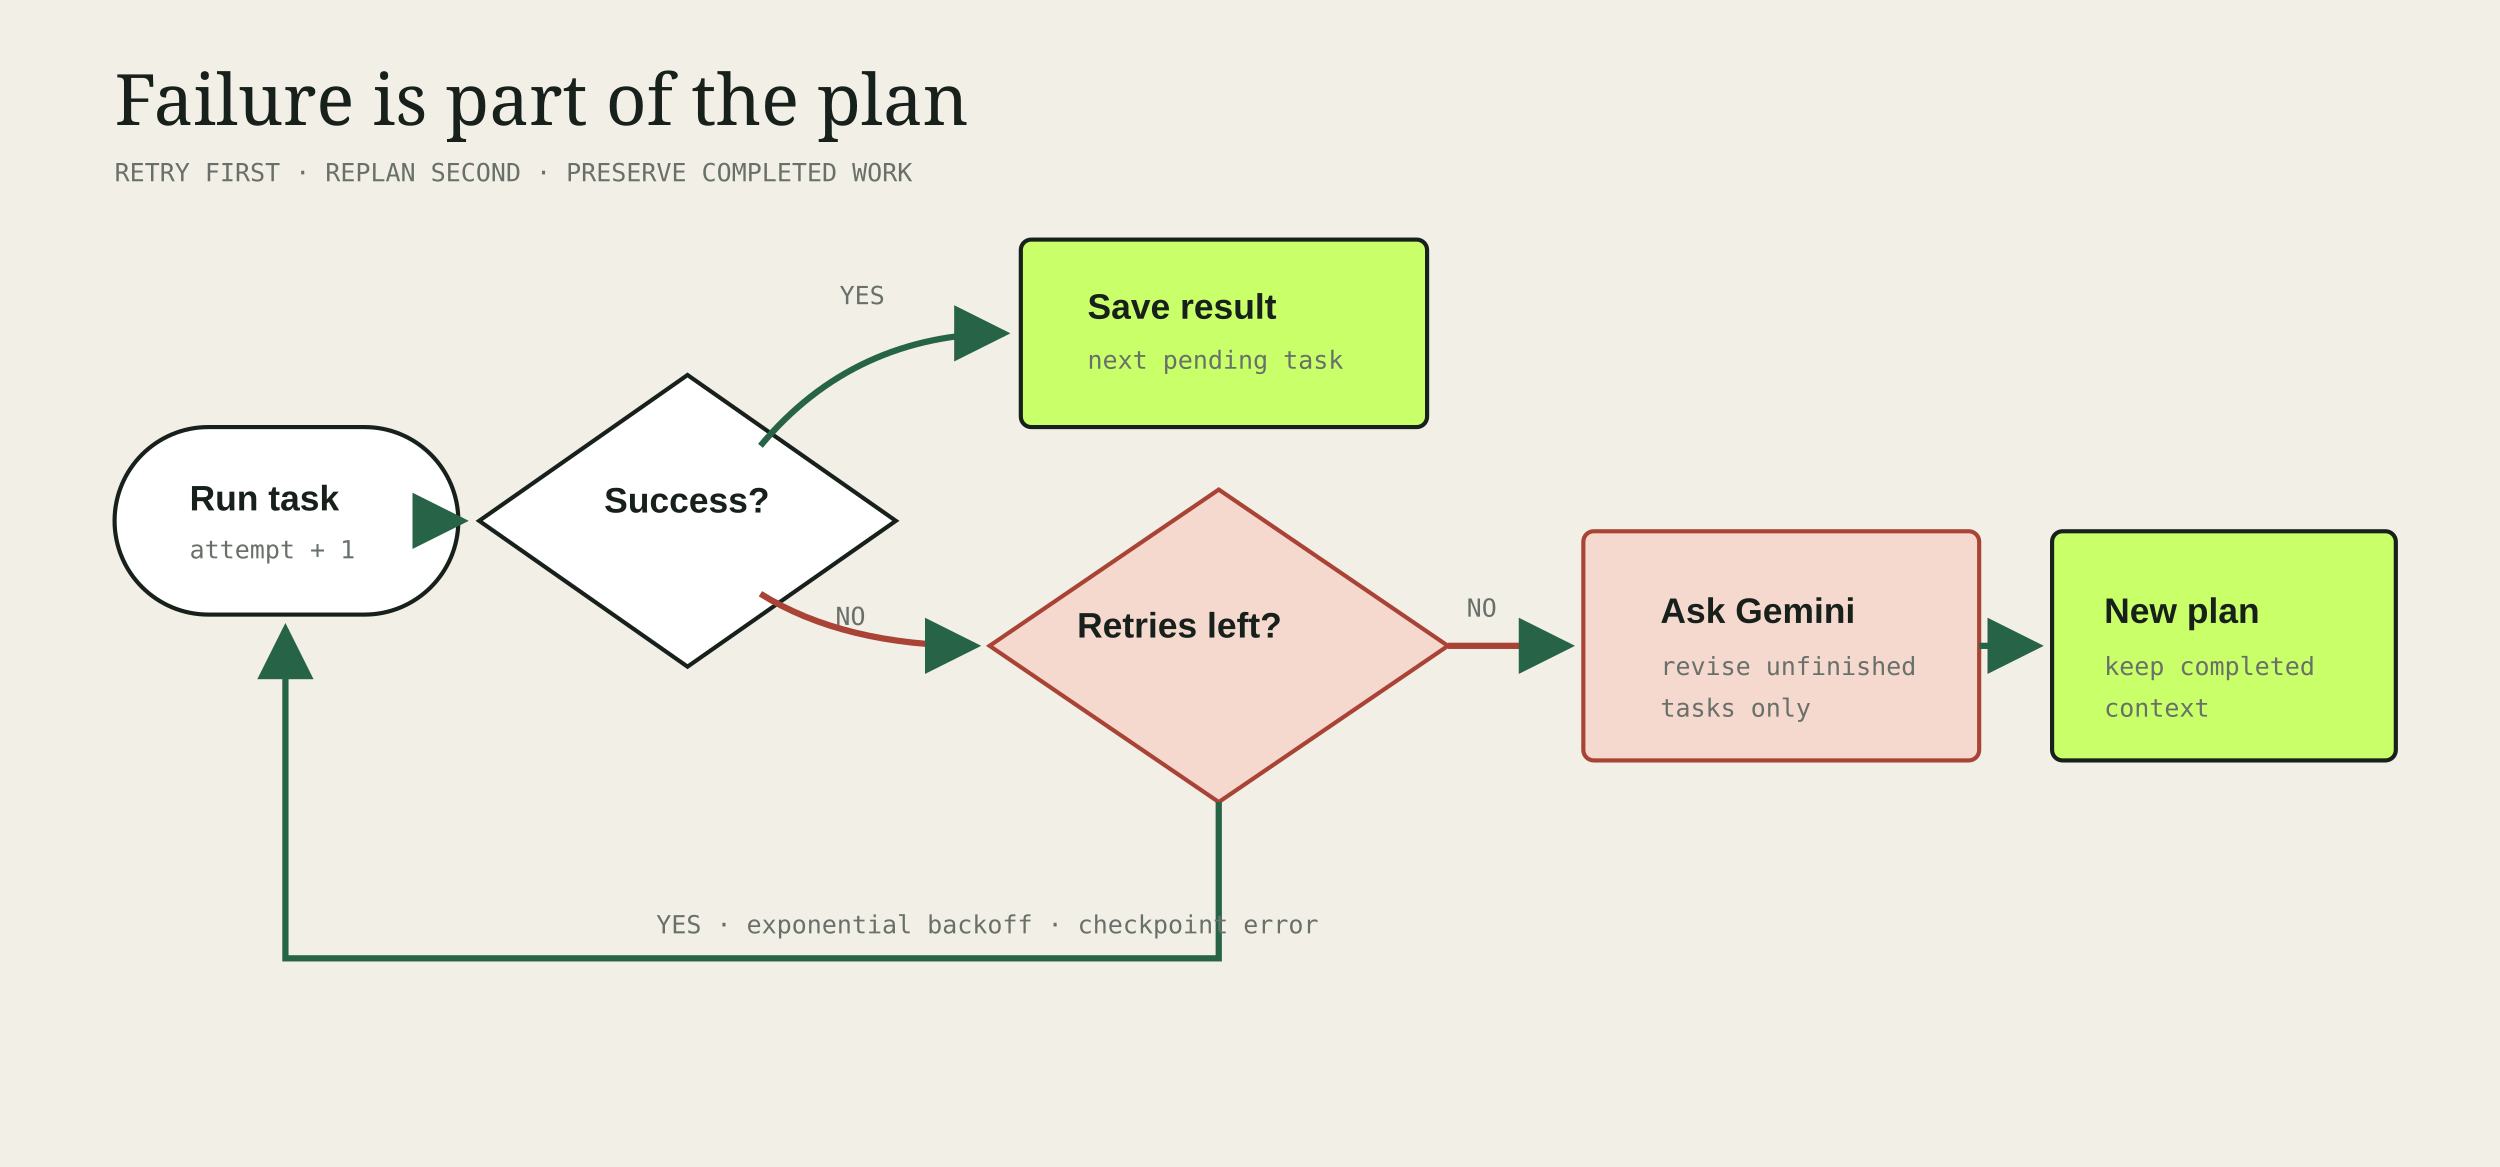
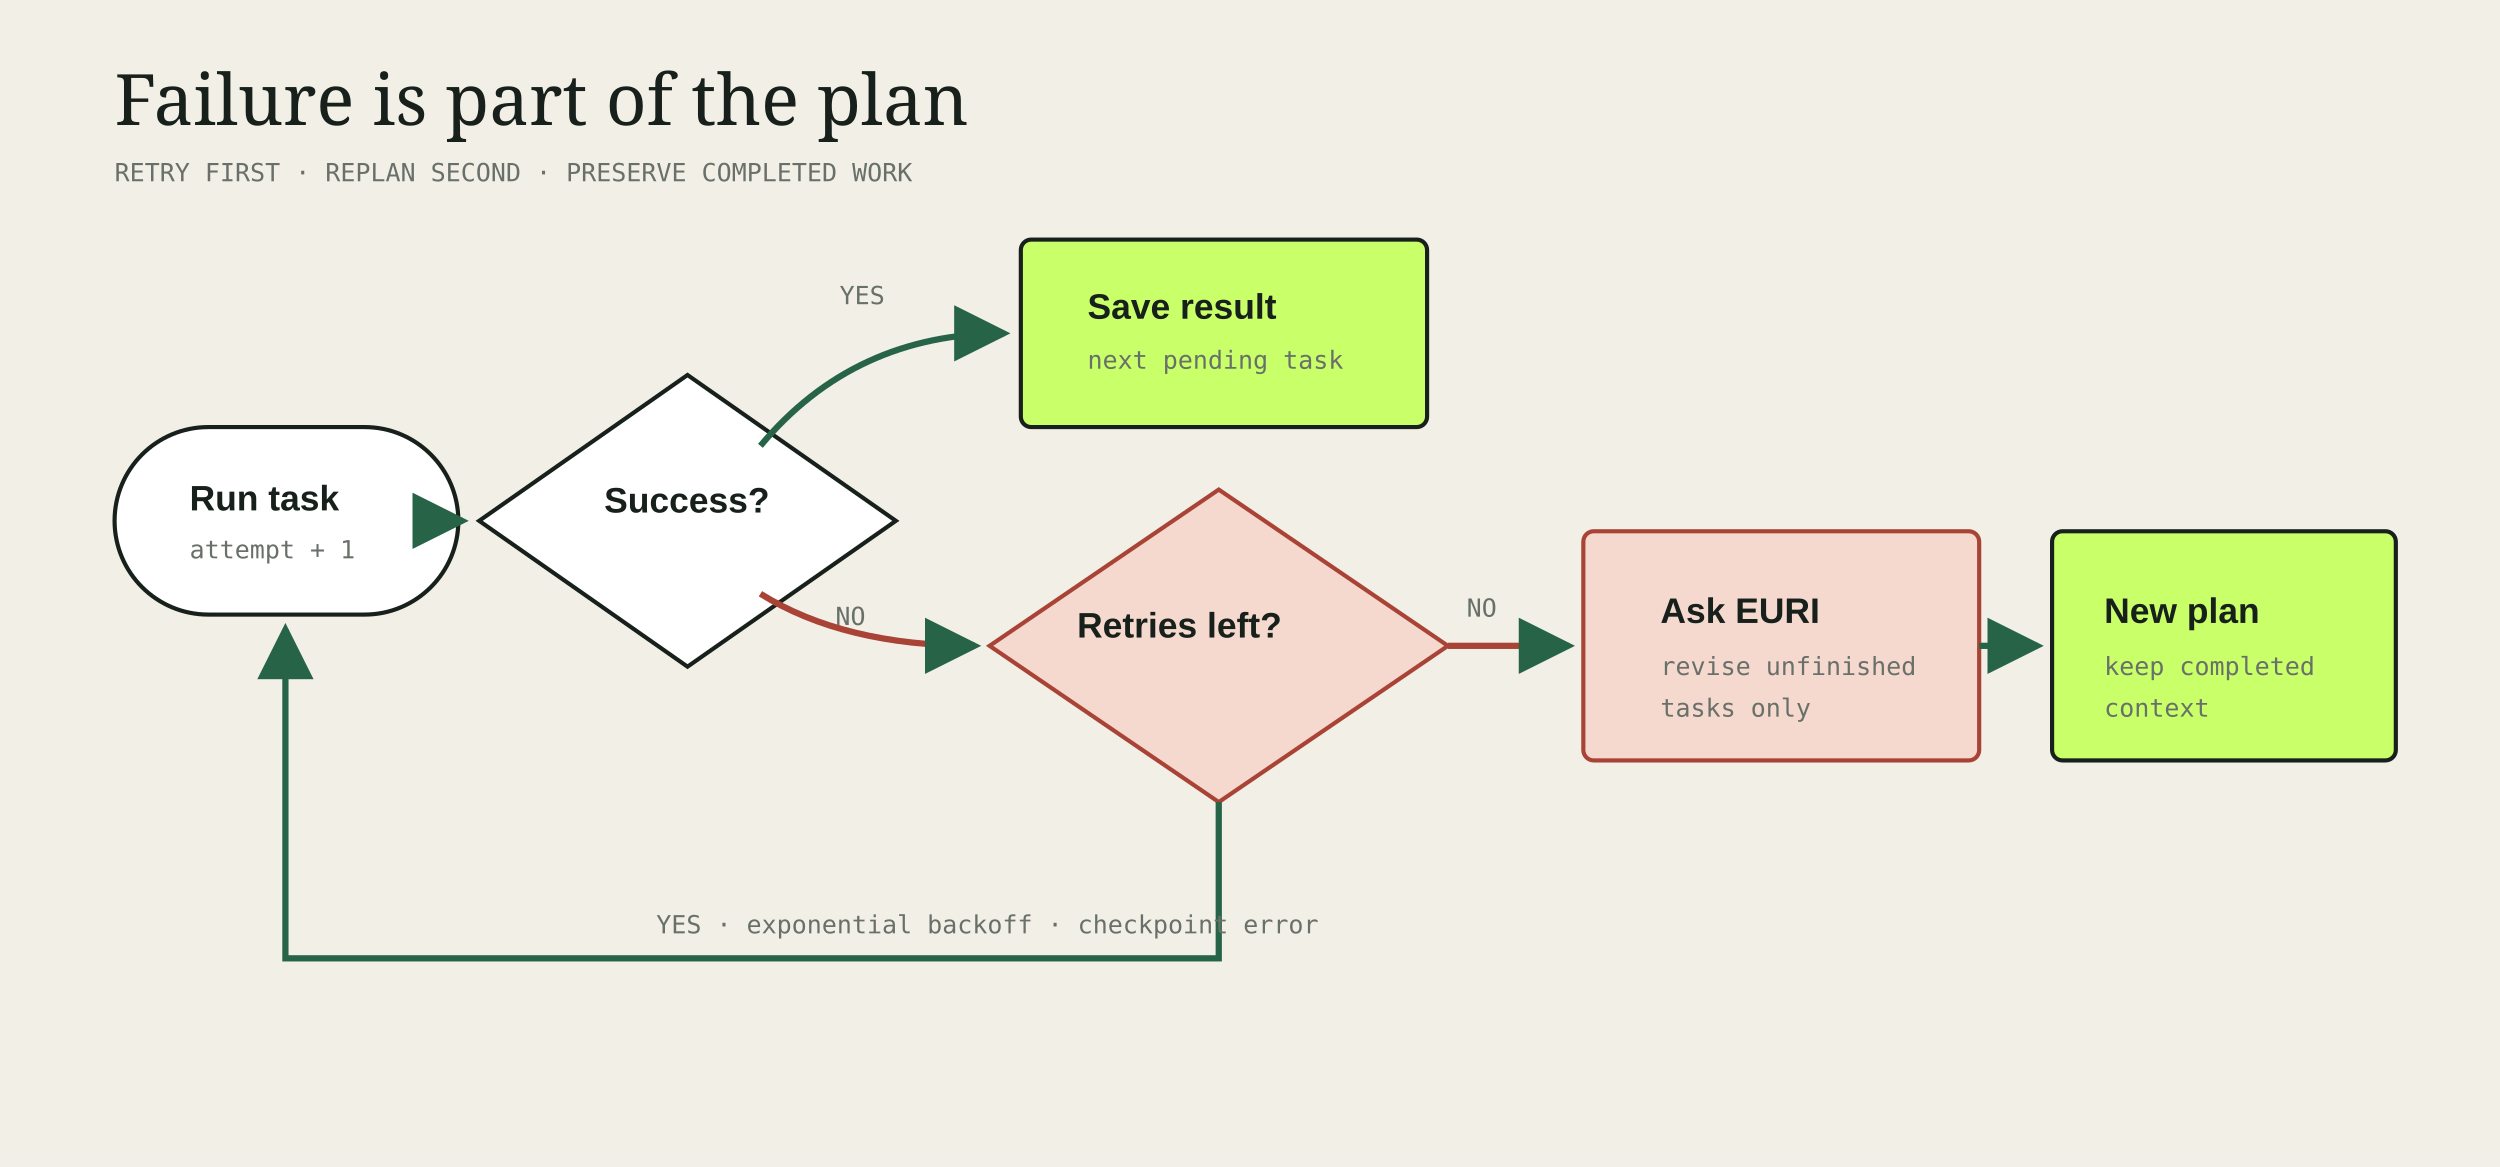
<svg xmlns="http://www.w3.org/2000/svg" width="1200" height="560" viewBox="0 0 1200 560" role="img" aria-labelledby="title desc">
  <defs>
    <marker id="a" markerWidth="9" markerHeight="9" refX="8" refY="4.5" orient="auto">
      <path d="M0 0L9 4.5L0 9Z" fill="#276447" />
    </marker>
    <style>.bg{fill:#f2efe7}.box{fill:#fff;stroke:#17201b;stroke-width:2}.fail{fill:#f5d8ce;stroke:#a84336;stroke-width:2}.good{fill:#c9ff68;stroke:#17201b;stroke-width:2}.t{font:600 17px Manrope,Arial;fill:#17201b}.s{font:12px 'DM Mono',monospace;fill:#687069}.line{fill:none;stroke:#276447;stroke-width:3;marker-end:url(#a)}.red{stroke:#a84336}</style>
  </defs>
  <rect class="bg" width="1200" height="560" />
  <text x="55" y="60" font-family="Georgia" font-size="34" fill="#17201b">Failure is part of the plan</text>
  <text x="55" y="87" class="s">RETRY FIRST · REPLAN SECOND · PRESERVE COMPLETED WORK</text>
  <rect class="box" x="55" y="205" width="165" height="90" rx="45" />
  <text class="t" x="91" y="245">Run task</text>
  <text class="s" x="91" y="268">attempt + 1</text>
  <polygon class="box" points="330,180 430,250 330,320 230,250" />
  <text class="t" x="290" y="246">Success?</text>
  <rect class="good" x="490" y="115" width="195" height="90" rx="5" />
  <text class="t" x="522" y="153">Save result</text>
  <text class="s" x="522" y="177">next pending task</text>
  <polygon class="fail" points="585,235 695,310 585,385 475,310" />
  <text class="t" x="517" y="306">Retries left?</text>
  <rect class="fail" x="760" y="255" width="190" height="110" rx="5" />
-   <text class="t" x="797" y="299">Ask Gemini</text>
+   <text class="t" x="797" y="299">Ask EURI</text>
  <text class="s" x="797" y="324">revise unfinished</text>
  <text class="s" x="797" y="344">tasks only</text>
  <rect class="good" x="985" y="255" width="165" height="110" rx="5" />
  <text class="t" x="1010" y="299">New plan</text>
  <text class="s" x="1010" y="324">keep completed</text>
  <text class="s" x="1010" y="344">context</text>
  <path class="line" d="M220 250H222" />
  <path class="line" d="M365 214Q410 160 482 160" />
  <text class="s" x="403" y="146">YES</text>
  <path class="line red" d="M365 285Q405 310 468 310" />
  <text class="s" x="401" y="300">NO</text>
  <path class="line red" d="M695 310H753" />
  <text class="s" x="704" y="296">NO</text>
  <path class="line" d="M950 310H978" />
  <path class="line" d="M585 385V460H137V302" />
  <text class="s" x="315" y="448">YES · exponential backoff · checkpoint error</text>
</svg>
